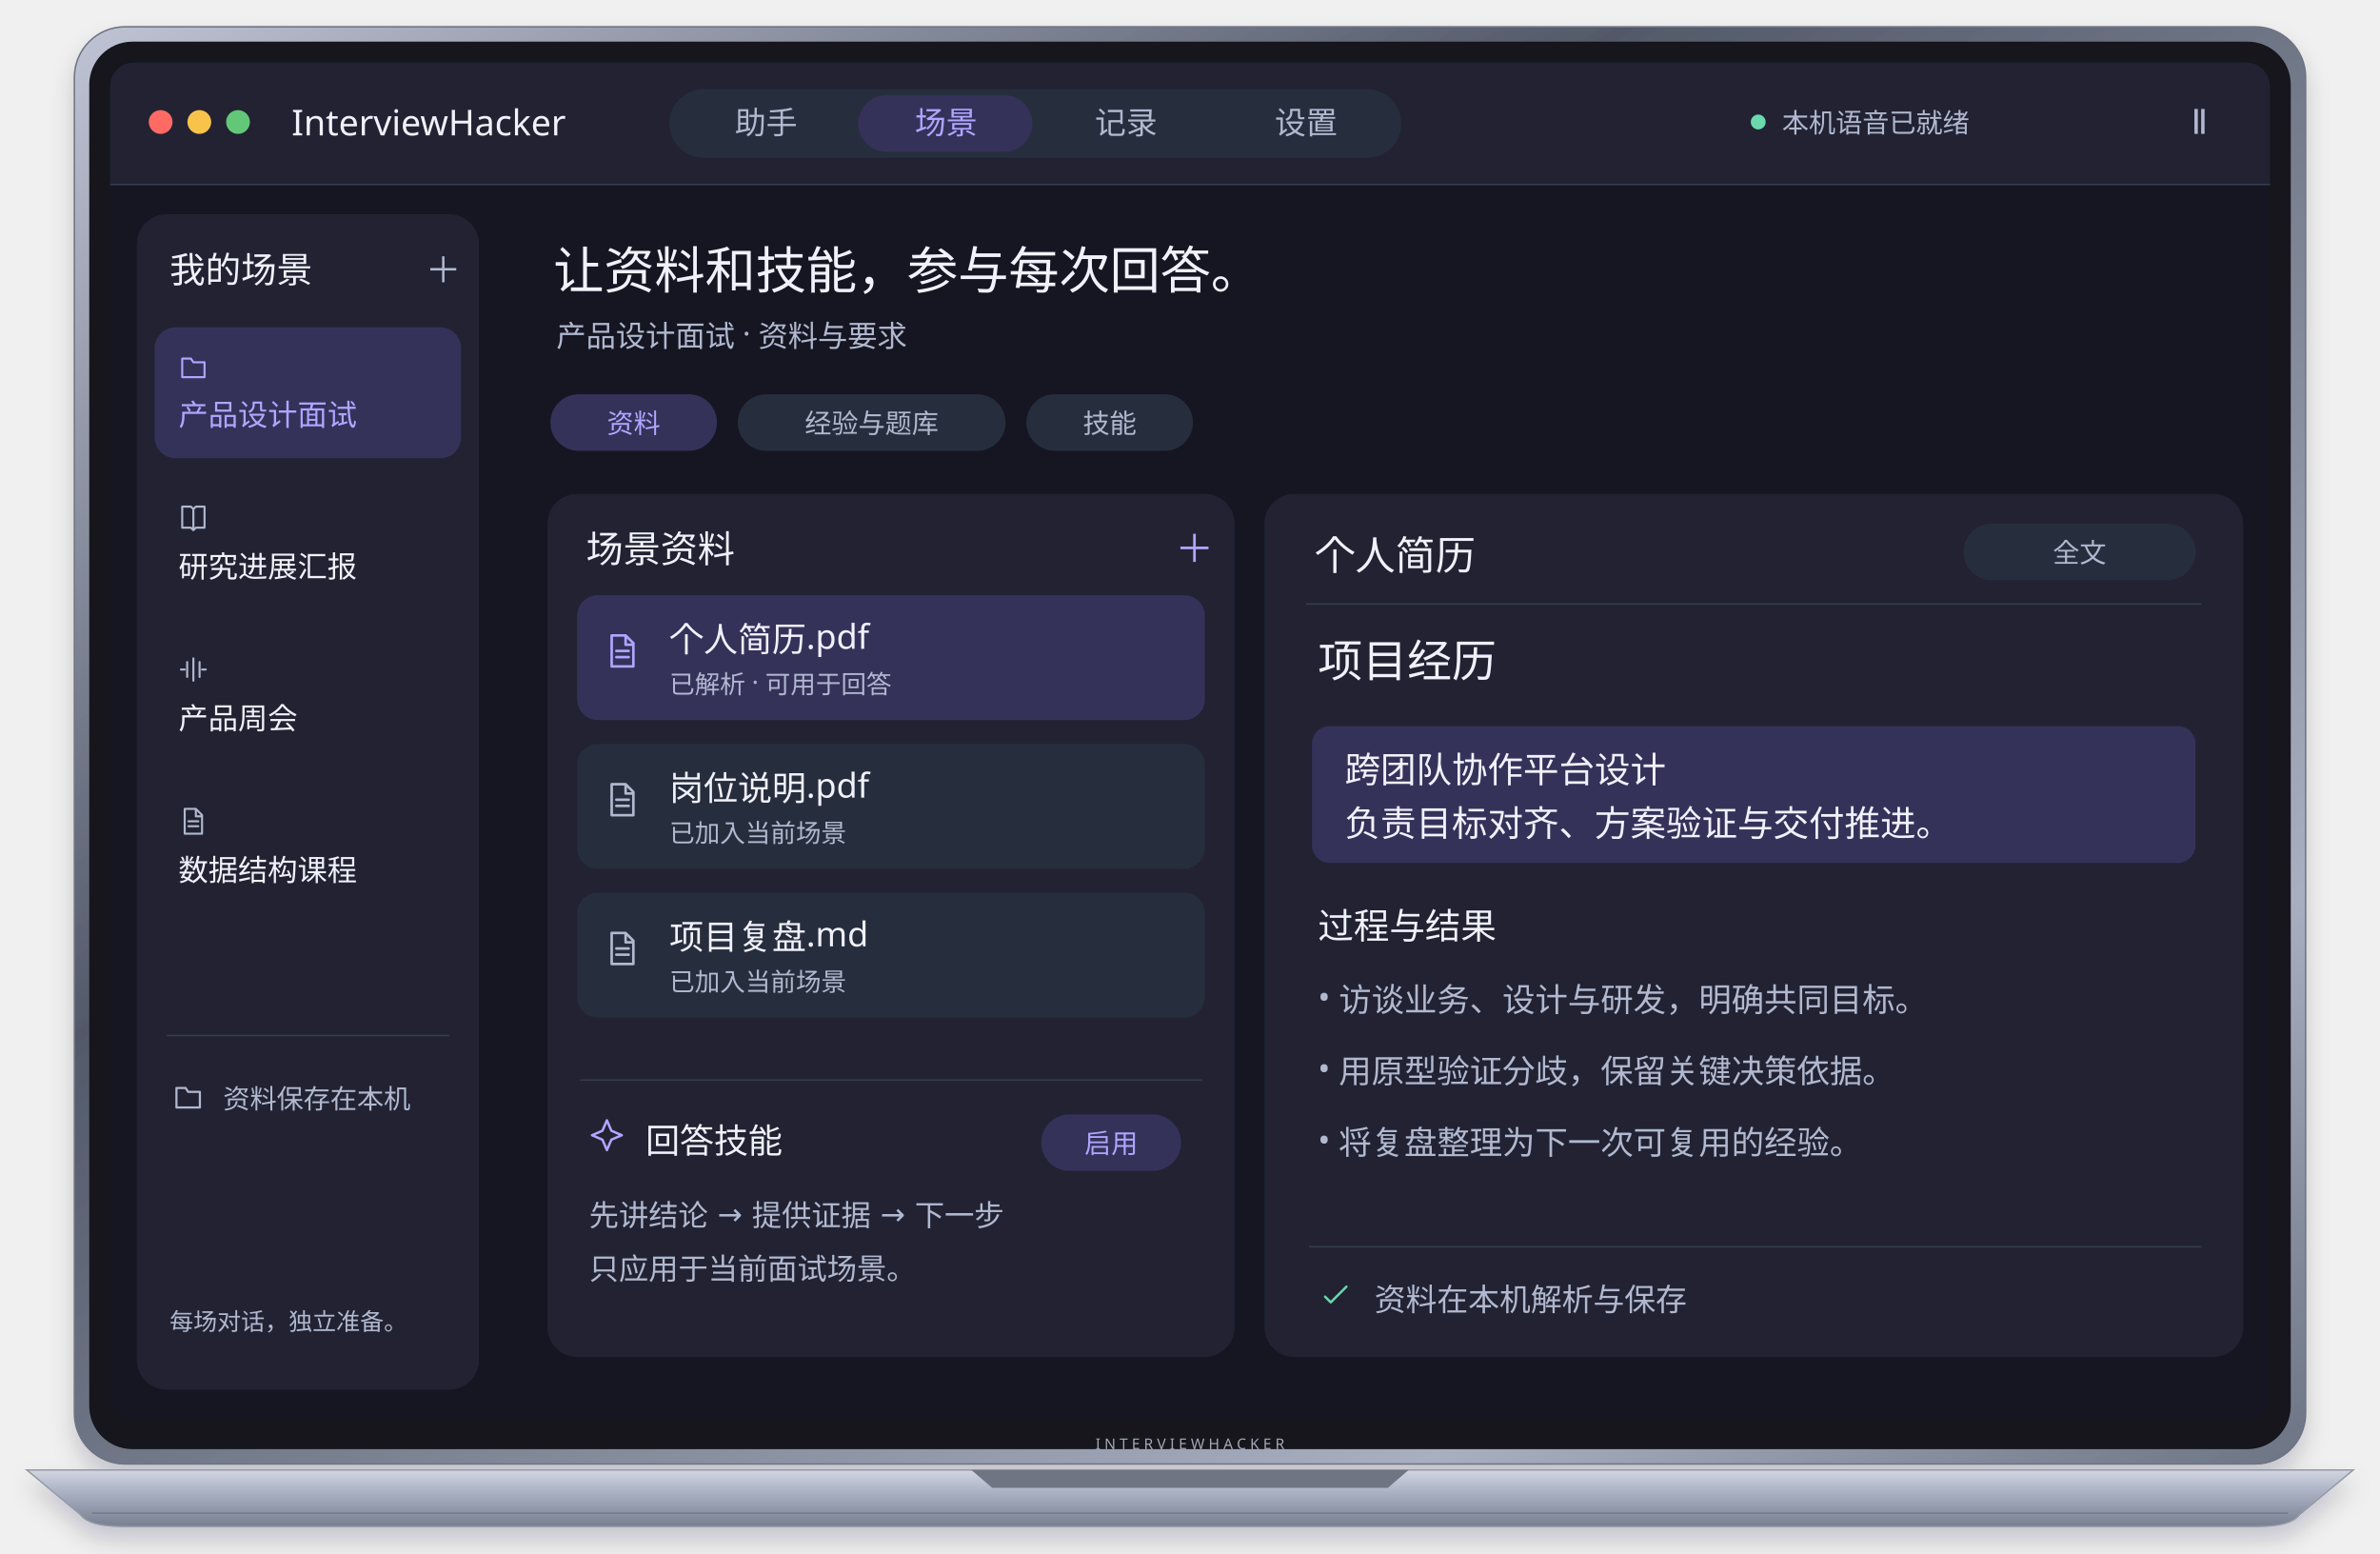
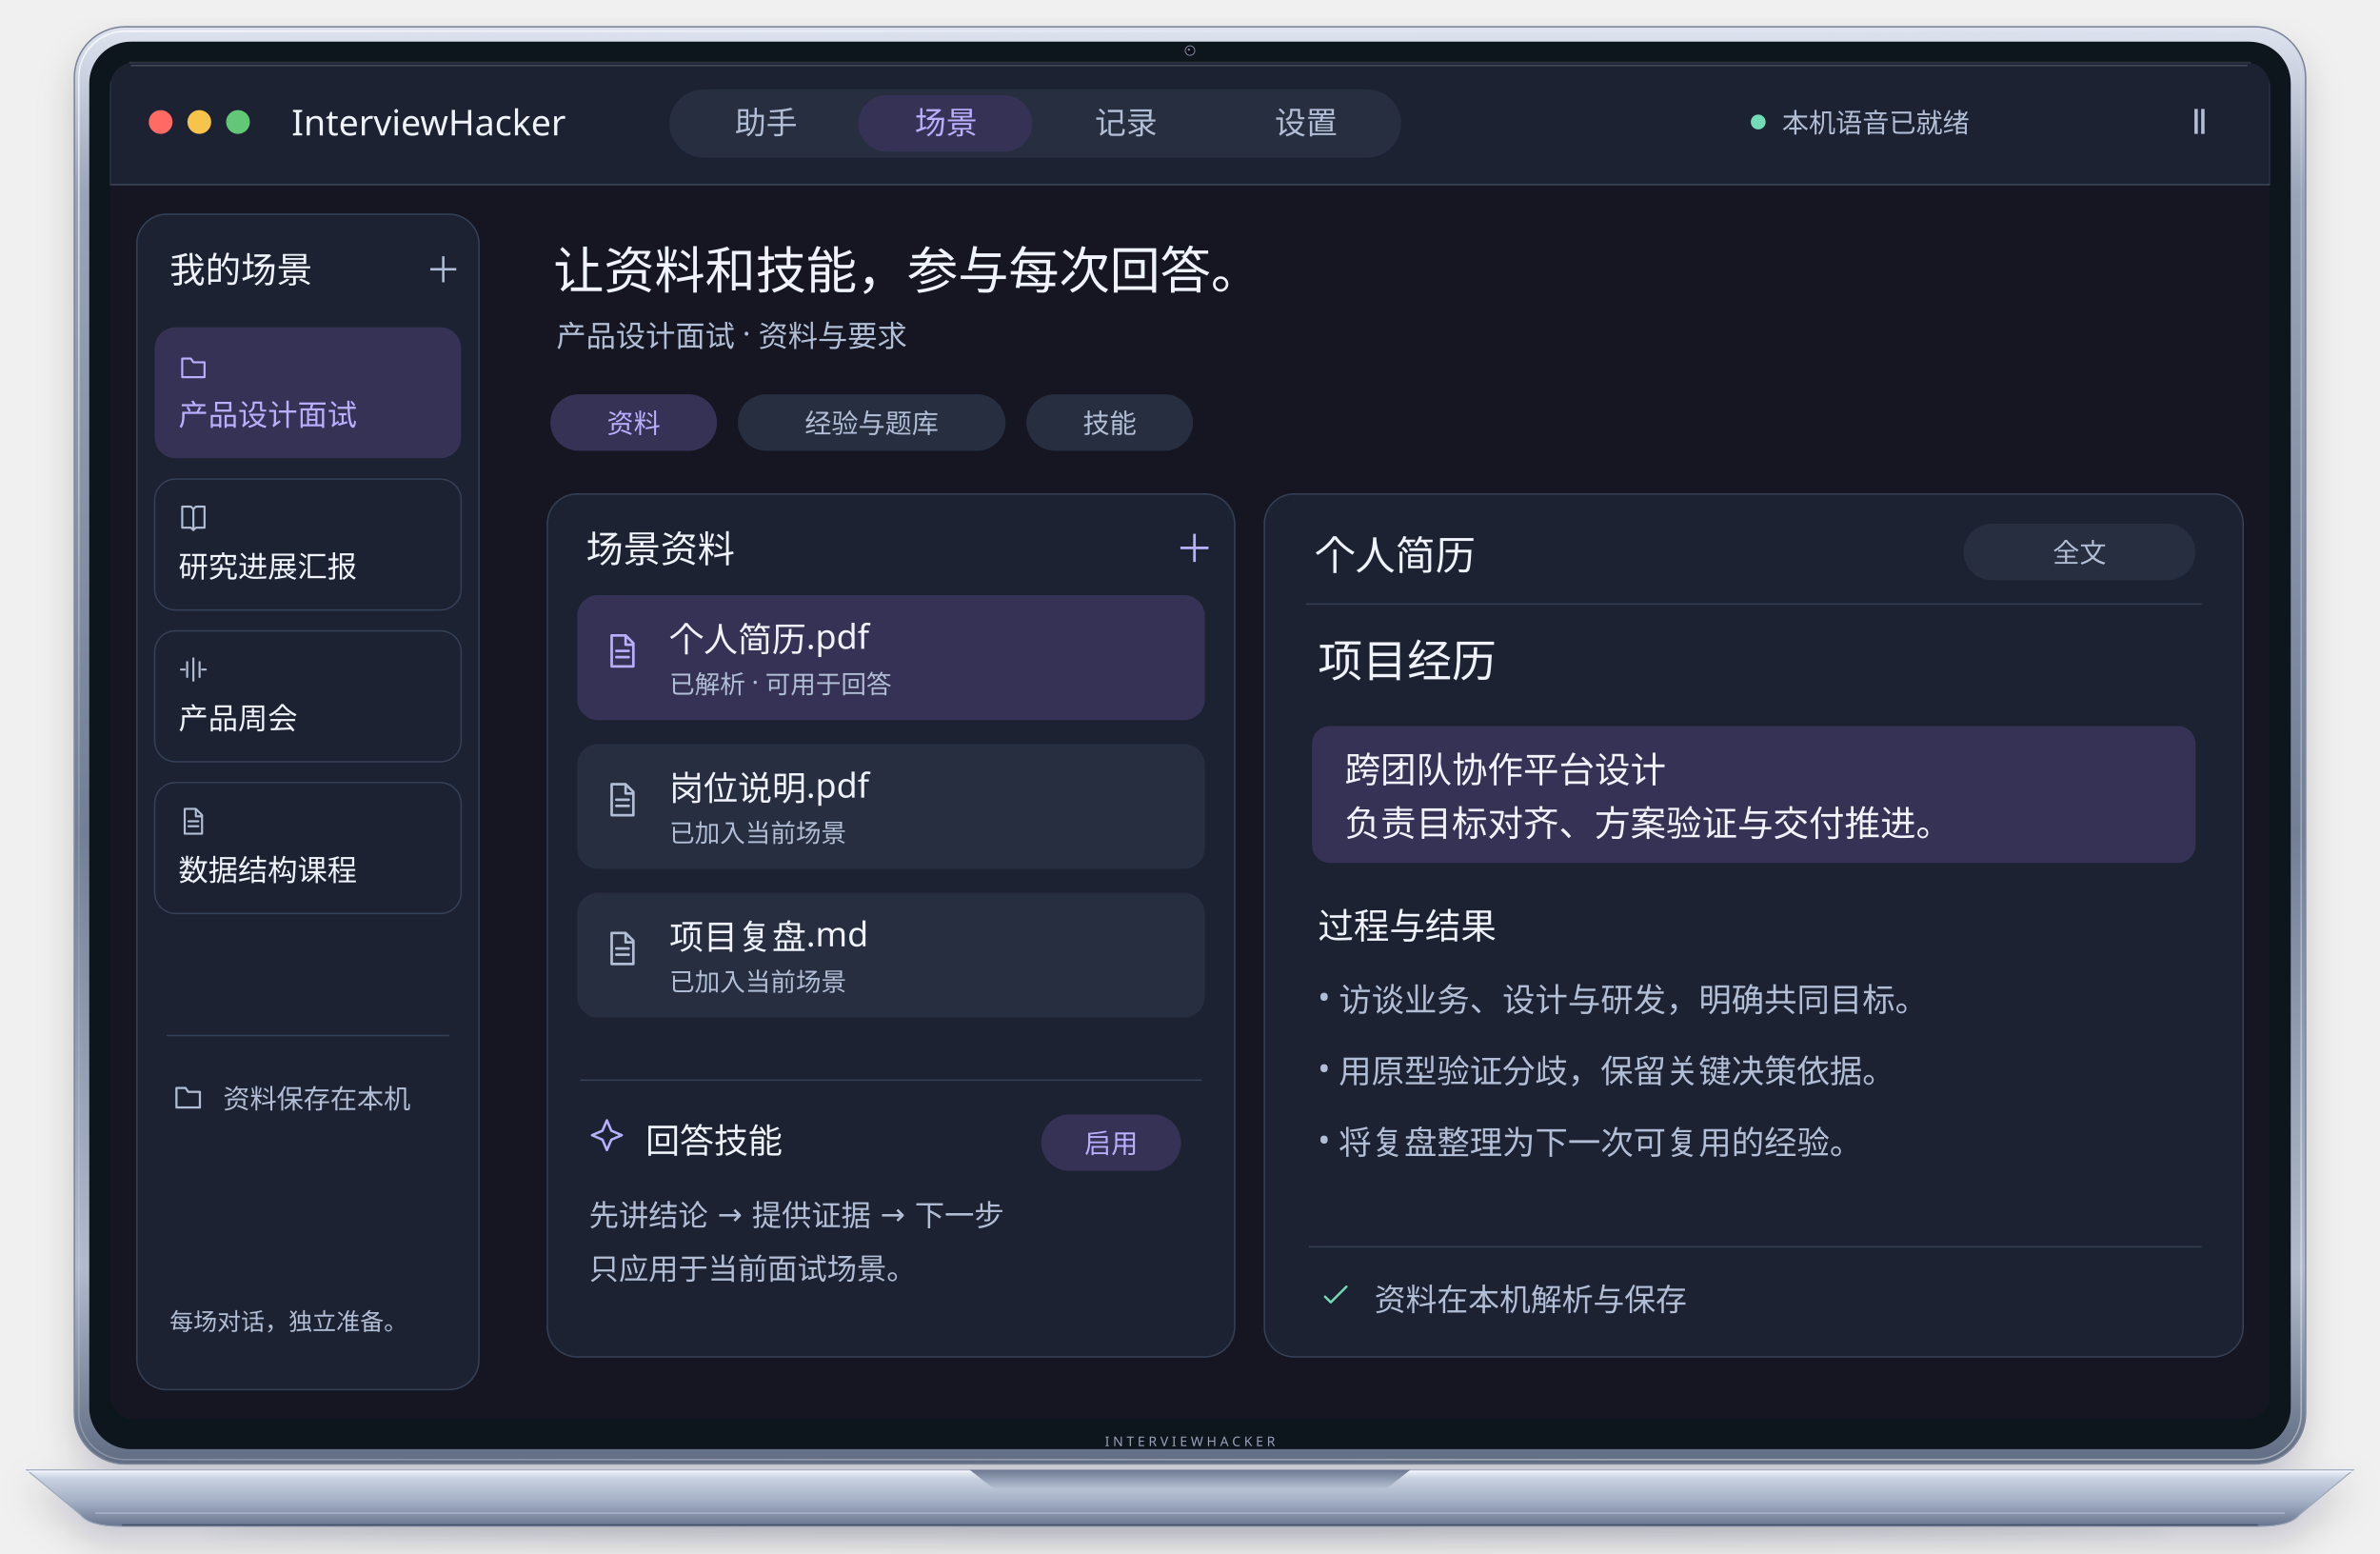
<svg xmlns="http://www.w3.org/2000/svg" width="1600" height="1044" viewBox="0 0 1600 1044" fill="none">
  <defs>
    <linearGradient id="accent" x1="0" y1="0" x2="1" y2="1">
-       <stop stop-color="#7564f4" />
-       <stop offset="1" stop-color="#9e6af4" />
+       <stop stop-color="#7265ed" />
+       <stop offset="1" stop-color="#9769ee" />
    </linearGradient>
-     <linearGradient id="metal" x1="0" y1="0" x2="1" y2="1">
-       <stop stop-color="#bfc5d4" />
-       <stop offset=".35" stop-color="#525968" />
-       <stop offset=".8" stop-color="#a7afc0" />
-       <stop offset="1" stop-color="#6b7383" />
+     <linearGradient id="metal" x1="0" y1="0" x2="0" y2="1">
+       <stop stop-color="#e1e6f1" />
+       <stop offset=".12" stop-color="#9aa4b8" />
+       <stop offset=".56" stop-color="#737f96" />
+       <stop offset=".86" stop-color="#b2bbcc" />
+       <stop offset="1" stop-color="#5d6980" />
+     </linearGradient>
+     <linearGradient id="rim-light" x1="0" y1="0" x2=".7" y2="1">
+       <stop stop-color="#fff" stop-opacity=".8" />
+       <stop offset=".42" stop-color="#e0e8fb" stop-opacity=".14" />
+       <stop offset="1" stop-color="#fff" stop-opacity=".4" />
    </linearGradient>
    <linearGradient id="base" x1="0" y1="0" x2="0" y2="1">
-       <stop stop-color="#d2d6e1" />
-       <stop offset=".35" stop-color="#aeb5c6" />
-       <stop offset="1" stop-color="#777f90" />
+       <stop stop-color="#f0f3fa" />
+       <stop offset=".16" stop-color="#c7d0df" />
+       <stop offset=".55" stop-color="#a4b0c5" />
+       <stop offset="1" stop-color="#67758f" />
+     </linearGradient>
+     <linearGradient id="notch" x1="0" y1="0" x2="0" y2="1">
+       <stop stop-color="#6c7991" />
+       <stop offset="1" stop-color="#b8c3d5" />
    </linearGradient>
    <clipPath id="display">
      <rect x="74" y="42" width="1452" height="912" rx="16" />
    </clipPath>
-     <filter id="device-shadow" x="-10%" y="-10%" width="120%" height="135%">
-       <feDropShadow dx="0" dy="9" stdDeviation="8" flood-color="#0e1427" flood-opacity=".18" />
+     <filter id="device-shadow" x="-8%" y="-6%" width="116%" height="126%">
+       <feDropShadow dx="0" dy="12" stdDeviation="12" flood-color="#0d1426" flood-opacity=".17" />
+     </filter>
+     <filter id="contact-shadow" x="-10%" y="-100%" width="120%" height="300%">
+       <feGaussianBlur stdDeviation="6" />
    </filter>
    <filter id="card-shadow" x="-20%" y="-20%" width="140%" height="160%">
-       <feDropShadow dx="0" dy="22" stdDeviation="22" flood-color="#0e1427" flood-opacity=".18" />
+       <feDropShadow dx="0" dy="15" stdDeviation="17" flood-color="#0d1426" flood-opacity=".16" />
    </filter>
    <filter id="phone-shadow" x="-20%" y="-10%" width="140%" height="130%">
-       <feDropShadow dx="0" dy="12" stdDeviation="10" flood-color="#0e1427" flood-opacity=".2" />
+       <feDropShadow dx="0" dy="12" stdDeviation="10" flood-color="#0d1426" flood-opacity=".18" />
    </filter>
  </defs>
  <g font-family="'HarmonyOS Sans SC','PingFang SC','Microsoft YaHei',sans-serif" text-rendering="geometricPrecision">
+     <ellipse cx="800" cy="1026" rx="660" ry="6" fill="#101626" opacity=".16" filter="url(#contact-shadow)" />
    <g filter="url(#device-shadow)">
-       <rect x="50" y="18" width="1500" height="966" rx="34" fill="url(#metal)" stroke="#6e7283" />
-       <rect x="60" y="28" width="1480" height="946" rx="29" fill="#12141b" stroke="none" />
+       <rect x="50" y="18" width="1500" height="966" rx="34" fill="url(#metal)" stroke="#7b8498" />
+       <rect x="53" y="21" width="1494" height="960" rx="31" fill="none" stroke="url(#rim-light)" />
+       <rect x="60" y="28" width="1480" height="946" rx="28" fill="#10131b" stroke="none" />
+       <path d="M87 42H1513" stroke="#bfc8db" stroke-opacity=".25" />
+       <circle cx="800" cy="34" r="3.2" fill="#090d15" stroke="#8491aa" stroke-width=".6" />
+       <circle cx="799.3" cy="33.3" r=".8" fill="#7186a5" />
      <g clip-path="url(#display)">
-         <rect x="74" y="42" width="1452" height="912" rx="16" fill="#141722" stroke="none" />
-         <rect x="74" y="42" width="1452" height="82" rx="0" fill="#202433" stroke="none" />
-         <path d="M74 124H1526" stroke="#363c50" />
+         <rect x="74" y="42" width="1452" height="912" rx="16" fill="#121723" stroke="none" />
+         <rect x="74" y="42" width="1452" height="82" rx="0" fill="#1c2232" stroke="#343f55" />
+         <path d="M74 124H1526" stroke="#343f55" />
        <circle cx="108" cy="82" r="8" fill="#ff6a65" />
        <circle cx="134" cy="82" r="8" fill="#f8c34b" />
        <circle cx="160" cy="82" r="8" fill="#62c878" />
-         <text x="196" y="91" font-size="24" font-weight="500" fill="#f0f1fa">InterviewHacker</text>
-         <rect x="450" y="60" width="492" height="46" rx="23" fill="#282d3e" stroke="none" />
-         <text x="515" y="90" font-size="21" font-weight="500" fill="#b1b8cf" text-anchor="middle">助手</text>
-         <rect x="577" y="64" width="117" height="38" rx="19" fill="#35305a" stroke="none" />
-         <text x="636" y="90" font-size="21" font-weight="500" fill="#b0a6ff" text-anchor="middle">场景</text>
-         <text x="757" y="90" font-size="21" font-weight="500" fill="#b1b8cf" text-anchor="middle">记录</text>
-         <text x="878" y="90" font-size="21" font-weight="500" fill="#b1b8cf" text-anchor="middle">设置</text>
-         <circle cx="1182" cy="82" r="5" fill="#6ad9ae" />
-         <text x="1198" y="89" font-size="18" font-weight="400" fill="#b1b8cf">本机语音已就绪</text>
-         <text x="1473" y="90" font-size="23" font-weight="400" fill="#b1b8cf">Ⅱ</text>
-         <rect x="92" y="144" width="230" height="790" rx="20" fill="#202433" stroke="none" />
-         <text x="114" y="190" font-size="24" font-weight="500" fill="#f0f1fa">我的场景</text>
-         <text x="286" y="190" font-size="24" font-weight="400" fill="#b1b8cf">＋</text>
-         <rect x="104" y="220" width="206" height="88" rx="14" fill="#35305a" stroke="none" />
-         <g transform="translate(120 236) scale(0.8333333)" fill="none" stroke="#b0a6ff" stroke-width="1.65" stroke-linecap="round" stroke-linejoin="round">
+         <text x="196" y="91" font-size="24" font-weight="500" fill="#f0f3fc">InterviewHacker</text>
+         <rect x="450" y="60" width="492" height="46" rx="23" fill="#252d40" stroke="none" />
+         <text x="515" y="90" font-size="21" font-weight="500" fill="#b2bed5" text-anchor="middle">助手</text>
+         <rect x="577" y="64" width="117" height="38" rx="19" fill="#353254" stroke="none" />
+         <text x="636" y="90" font-size="21" font-weight="500" fill="#b9afff" text-anchor="middle">场景</text>
+         <text x="757" y="90" font-size="21" font-weight="500" fill="#b2bed5" text-anchor="middle">记录</text>
+         <text x="878" y="90" font-size="21" font-weight="500" fill="#b2bed5" text-anchor="middle">设置</text>
+         <circle cx="1182" cy="82" r="5" fill="#73dbb5" />
+         <text x="1198" y="89" font-size="18" font-weight="400" fill="#b2bed5">本机语音已就绪</text>
+         <text x="1473" y="90" font-size="23" font-weight="400" fill="#b2bed5">Ⅱ</text>
+         <rect x="92" y="144" width="230" height="790" rx="20" fill="#1c2232" stroke="#343f55" />
+         <text x="114" y="190" font-size="24" font-weight="500" fill="#f0f3fc">我的场景</text>
+         <text x="286" y="190" font-size="24" font-weight="400" fill="#b2bed5">＋</text>
+         <rect x="104" y="220" width="206" height="88" rx="14" fill="#353254" stroke="none" />
+         <g transform="translate(120 236) scale(0.8333333)" fill="none" stroke="#b9afff" stroke-width="1.65" stroke-linecap="round" stroke-linejoin="round">
          <path d="M3 6h7l2 3h9v12H3z" />
        </g>
-         <text x="120" y="286" font-size="20" font-weight="500" fill="#b0a6ff">产品设计面试</text>
-         <rect x="104" y="322" width="206" height="88" rx="14" fill="#202433" stroke="none" />
-         <g transform="translate(120 338) scale(0.8333333)" fill="none" stroke="#b1b8cf" stroke-width="1.65" stroke-linecap="round" stroke-linejoin="round">
+         <text x="120" y="286" font-size="20" font-weight="500" fill="#b9afff">产品设计面试</text>
+         <rect x="104" y="322" width="206" height="88" rx="14" fill="#1c2232" stroke="#343f55" />
+         <g transform="translate(120 338) scale(0.8333333)" fill="none" stroke="#b2bed5" stroke-width="1.65" stroke-linecap="round" stroke-linejoin="round">
          <path d="M3 3h7l2 2 2-2h7v17h-7l-2 2-2-2H3zM12 5v17" />
        </g>
-         <text x="120" y="388" font-size="20" font-weight="400" fill="#f0f1fa">研究进展汇报</text>
-         <rect x="104" y="424" width="206" height="88" rx="14" fill="#202433" stroke="none" />
-         <g transform="translate(120 440) scale(0.8333333)" fill="none" stroke="#b1b8cf" stroke-width="1.65" stroke-linecap="round" stroke-linejoin="round">
+         <text x="120" y="388" font-size="20" font-weight="400" fill="#f0f3fc">研究进展汇报</text>
+         <rect x="104" y="424" width="206" height="88" rx="14" fill="#1c2232" stroke="#343f55" />
+         <g transform="translate(120 440) scale(0.8333333)" fill="none" stroke="#b2bed5" stroke-width="1.65" stroke-linecap="round" stroke-linejoin="round">
          <path d="M2 12h3m2-6v12m5-15v18m5-15v12m2-6h3" />
        </g>
-         <text x="120" y="490" font-size="20" font-weight="400" fill="#f0f1fa">产品周会</text>
-         <rect x="104" y="526" width="206" height="88" rx="14" fill="#202433" stroke="none" />
-         <g transform="translate(120 542) scale(0.8333333)" fill="none" stroke="#b1b8cf" stroke-width="1.65" stroke-linecap="round" stroke-linejoin="round">
+         <text x="120" y="490" font-size="20" font-weight="400" fill="#f0f3fc">产品周会</text>
+         <rect x="104" y="526" width="206" height="88" rx="14" fill="#1c2232" stroke="#343f55" />
+         <g transform="translate(120 542) scale(0.8333333)" fill="none" stroke="#b2bed5" stroke-width="1.65" stroke-linecap="round" stroke-linejoin="round">
          <path d="M5 2h9l5 5v15H5zM14 2v6h5M8 12h8M8 16h8" />
        </g>
-         <text x="120" y="592" font-size="20" font-weight="400" fill="#f0f1fa">数据结构课程</text>
-         <path d="M112 696H302" stroke="#363c50" />
-         <g transform="translate(116 726) scale(0.875)" fill="none" stroke="#b1b8cf" stroke-width="1.65" stroke-linecap="round" stroke-linejoin="round">
+         <text x="120" y="592" font-size="20" font-weight="400" fill="#f0f3fc">数据结构课程</text>
+         <path d="M112 696H302" stroke="#343f55" />
+         <g transform="translate(116 726) scale(0.875)" fill="none" stroke="#b2bed5" stroke-width="1.65" stroke-linecap="round" stroke-linejoin="round">
          <path d="M3 6h7l2 3h9v12H3z" />
        </g>
-         <text x="150" y="745" font-size="18" font-weight="400" fill="#b1b8cf">资料保存在本机</text>
-         <text x="114" y="894" font-size="16" font-weight="400" fill="#b1b8cf">每场对话，独立准备。</text>
-         <text x="372" y="194" font-size="34" font-weight="500" fill="#f0f1fa">让资料和技能，参与每次回答。</text>
-         <text x="374" y="233" font-size="20" font-weight="400" fill="#b1b8cf">产品设计面试 · 资料与要求</text>
-         <rect x="370" y="265" width="112" height="38" rx="19" fill="#35305a" stroke="none" />
-         <text x="426" y="291" font-size="18" font-weight="500" fill="#b0a6ff" text-anchor="middle">资料</text>
-         <rect x="496" y="265" width="180" height="38" rx="19" fill="#282d3e" stroke="none" />
-         <text x="586" y="291" font-size="18" font-weight="500" fill="#b1b8cf" text-anchor="middle">经验与题库</text>
-         <rect x="690" y="265" width="112" height="38" rx="19" fill="#282d3e" stroke="none" />
-         <text x="746" y="291" font-size="18" font-weight="500" fill="#b1b8cf" text-anchor="middle">技能</text>
-         <rect x="368" y="332" width="462" height="580" rx="20" fill="#202433" stroke="none" />
-         <rect x="850" y="332" width="658" height="580" rx="20" fill="#202433" stroke="none" />
-         <text x="394" y="378" font-size="25" font-weight="500" fill="#f0f1fa">场景资料</text>
-         <text x="790" y="378" font-size="26" font-weight="400" fill="#b0a6ff">＋</text>
-         <rect x="388" y="400" width="422" height="84" rx="14" fill="#35305a" stroke="none" />
-         <g transform="translate(406 425) scale(1.041667)" fill="none" stroke="#b0a6ff" stroke-width="1.65" stroke-linecap="round" stroke-linejoin="round">
+         <text x="150" y="745" font-size="18" font-weight="400" fill="#b2bed5">资料保存在本机</text>
+         <text x="114" y="894" font-size="16" font-weight="400" fill="#b2bed5">每场对话，独立准备。</text>
+         <text x="372" y="194" font-size="34" font-weight="500" fill="#f0f3fc">让资料和技能，参与每次回答。</text>
+         <text x="374" y="233" font-size="20" font-weight="400" fill="#b2bed5">产品设计面试 · 资料与要求</text>
+         <rect x="370" y="265" width="112" height="38" rx="19" fill="#353254" stroke="none" />
+         <text x="426" y="291" font-size="18" font-weight="500" fill="#b9afff" text-anchor="middle">资料</text>
+         <rect x="496" y="265" width="180" height="38" rx="19" fill="#252d40" stroke="none" />
+         <text x="586" y="291" font-size="18" font-weight="500" fill="#b2bed5" text-anchor="middle">经验与题库</text>
+         <rect x="690" y="265" width="112" height="38" rx="19" fill="#252d40" stroke="none" />
+         <text x="746" y="291" font-size="18" font-weight="500" fill="#b2bed5" text-anchor="middle">技能</text>
+         <rect x="368" y="332" width="462" height="580" rx="20" fill="#1c2232" stroke="#343f55" />
+         <rect x="850" y="332" width="658" height="580" rx="20" fill="#1c2232" stroke="#343f55" />
+         <text x="394" y="378" font-size="25" font-weight="500" fill="#f0f3fc">场景资料</text>
+         <text x="790" y="378" font-size="26" font-weight="400" fill="#b9afff">＋</text>
+         <rect x="388" y="400" width="422" height="84" rx="14" fill="#353254" stroke="none" />
+         <g transform="translate(406 425) scale(1.041667)" fill="none" stroke="#b9afff" stroke-width="1.65" stroke-linecap="round" stroke-linejoin="round">
          <path d="M5 2h9l5 5v15H5zM14 2v6h5M8 12h8M8 16h8" />
        </g>
-         <text x="450" y="438" font-size="23" font-weight="500" fill="#f0f1fa">个人简历.pdf</text>
-         <text x="450" y="466" font-size="17" font-weight="400" fill="#b1b8cf">已解析 · 可用于回答</text>
-         <rect x="388" y="500" width="422" height="84" rx="14" fill="#282d3e" stroke="none" />
-         <g transform="translate(406 525) scale(1.041667)" fill="none" stroke="#b1b8cf" stroke-width="1.65" stroke-linecap="round" stroke-linejoin="round">
+         <text x="450" y="438" font-size="23" font-weight="500" fill="#f0f3fc">个人简历.pdf</text>
+         <text x="450" y="466" font-size="17" font-weight="400" fill="#b2bed5">已解析 · 可用于回答</text>
+         <rect x="388" y="500" width="422" height="84" rx="14" fill="#252d40" stroke="none" />
+         <g transform="translate(406 525) scale(1.041667)" fill="none" stroke="#b2bed5" stroke-width="1.65" stroke-linecap="round" stroke-linejoin="round">
          <path d="M5 2h9l5 5v15H5zM14 2v6h5M8 12h8M8 16h8" />
        </g>
-         <text x="450" y="538" font-size="23" font-weight="500" fill="#f0f1fa">岗位说明.pdf</text>
-         <text x="450" y="566" font-size="17" font-weight="400" fill="#b1b8cf">已加入当前场景</text>
-         <rect x="388" y="600" width="422" height="84" rx="14" fill="#282d3e" stroke="none" />
-         <g transform="translate(406 625) scale(1.041667)" fill="none" stroke="#b1b8cf" stroke-width="1.65" stroke-linecap="round" stroke-linejoin="round">
+         <text x="450" y="538" font-size="23" font-weight="500" fill="#f0f3fc">岗位说明.pdf</text>
+         <text x="450" y="566" font-size="17" font-weight="400" fill="#b2bed5">已加入当前场景</text>
+         <rect x="388" y="600" width="422" height="84" rx="14" fill="#252d40" stroke="none" />
+         <g transform="translate(406 625) scale(1.041667)" fill="none" stroke="#b2bed5" stroke-width="1.65" stroke-linecap="round" stroke-linejoin="round">
          <path d="M5 2h9l5 5v15H5zM14 2v6h5M8 12h8M8 16h8" />
        </g>
-         <text x="450" y="638" font-size="23" font-weight="500" fill="#f0f1fa">项目复盘.md</text>
-         <text x="450" y="666" font-size="17" font-weight="400" fill="#b1b8cf">已加入当前场景</text>
-         <path d="M390 726H808" stroke="#363c50" />
-         <g transform="translate(396 751) scale(1)" fill="none" stroke="#b0a6ff" stroke-width="1.65" stroke-linecap="round" stroke-linejoin="round">
+         <text x="450" y="638" font-size="23" font-weight="500" fill="#f0f3fc">项目复盘.md</text>
+         <text x="450" y="666" font-size="17" font-weight="400" fill="#b2bed5">已加入当前场景</text>
+         <path d="M390 726H808" stroke="#343f55" />
+         <g transform="translate(396 751) scale(1)" fill="none" stroke="#b9afff" stroke-width="1.65" stroke-linecap="round" stroke-linejoin="round">
          <path d="m12 2 3 7 7 3-7 3-3 7-3-7-7-3 7-3z" />
        </g>
-         <text x="434" y="775" font-size="23" font-weight="500" fill="#f0f1fa">回答技能</text>
-         <rect x="700" y="749" width="94" height="38" rx="19" fill="#35305a" stroke="none" />
-         <text x="747" y="775" font-size="18" font-weight="500" fill="#b0a6ff" text-anchor="middle">启用</text>
-         <text x="396" y="824" font-size="20" font-weight="400" fill="#b1b8cf">先讲结论 → 提供证据 → 下一步</text>
-         <text x="396" y="860" font-size="20" font-weight="400" fill="#b1b8cf">只应用于当前面试场景。</text>
-         <text x="884" y="383" font-size="27" font-weight="500" fill="#f0f1fa">个人简历</text>
-         <rect x="1320" y="352" width="156" height="38" rx="19" fill="#282d3e" stroke="none" />
-         <text x="1398" y="378" font-size="18" font-weight="500" fill="#b1b8cf" text-anchor="middle">全文</text>
-         <path d="M878 406H1480" stroke="#363c50" />
-         <text x="886" y="455" font-size="30" font-weight="500" fill="#f0f1fa">项目经历</text>
-         <rect x="882" y="488" width="594" height="92" rx="12" fill="#35305a" stroke="none" />
-         <text x="904" y="526" font-size="24" font-weight="400" fill="#f0f1fa">跨团队协作平台设计</text>
-         <text x="904" y="562" font-size="24" font-weight="400" fill="#f0f1fa">负责目标对齐、方案验证与交付推进。</text>
-         <text x="886" y="631" font-size="24" font-weight="500" fill="#f0f1fa">过程与结果</text>
-         <text x="886" y="678" font-size="22" font-weight="400" fill="#b1b8cf">• 访谈业务、设计与研发，明确共同目标。</text>
-         <text x="886" y="726" font-size="22" font-weight="400" fill="#b1b8cf">• 用原型验证分歧，保留关键决策依据。</text>
-         <text x="886" y="774" font-size="22" font-weight="400" fill="#b1b8cf">• 将复盘整理为下一次可复用的经验。</text>
-         <path d="M880 838H1480" stroke="#363c50" />
-         <g transform="translate(886 860) scale(0.9583333)" fill="none" stroke="#6ad9ae" stroke-width="1.65" stroke-linecap="round" stroke-linejoin="round">
+         <text x="434" y="775" font-size="23" font-weight="500" fill="#f0f3fc">回答技能</text>
+         <rect x="700" y="749" width="94" height="38" rx="19" fill="#353254" stroke="none" />
+         <text x="747" y="775" font-size="18" font-weight="500" fill="#b9afff" text-anchor="middle">启用</text>
+         <text x="396" y="824" font-size="20" font-weight="400" fill="#b2bed5">先讲结论 → 提供证据 → 下一步</text>
+         <text x="396" y="860" font-size="20" font-weight="400" fill="#b2bed5">只应用于当前面试场景。</text>
+         <text x="884" y="383" font-size="27" font-weight="500" fill="#f0f3fc">个人简历</text>
+         <rect x="1320" y="352" width="156" height="38" rx="19" fill="#252d40" stroke="none" />
+         <text x="1398" y="378" font-size="18" font-weight="500" fill="#b2bed5" text-anchor="middle">全文</text>
+         <path d="M878 406H1480" stroke="#343f55" />
+         <text x="886" y="455" font-size="30" font-weight="500" fill="#f0f3fc">项目经历</text>
+         <rect x="882" y="488" width="594" height="92" rx="12" fill="#353254" stroke="none" />
+         <text x="904" y="526" font-size="24" font-weight="400" fill="#f0f3fc">跨团队协作平台设计</text>
+         <text x="904" y="562" font-size="24" font-weight="400" fill="#f0f3fc">负责目标对齐、方案验证与交付推进。</text>
+         <text x="886" y="631" font-size="24" font-weight="500" fill="#f0f3fc">过程与结果</text>
+         <text x="886" y="678" font-size="22" font-weight="400" fill="#b2bed5">• 访谈业务、设计与研发，明确共同目标。</text>
+         <text x="886" y="726" font-size="22" font-weight="400" fill="#b2bed5">• 用原型验证分歧，保留关键决策依据。</text>
+         <text x="886" y="774" font-size="22" font-weight="400" fill="#b2bed5">• 将复盘整理为下一次可复用的经验。</text>
+         <path d="M880 838H1480" stroke="#343f55" />
+         <g transform="translate(886 860) scale(0.9583333)" fill="none" stroke="#73dbb5" stroke-width="1.65" stroke-linecap="round" stroke-linejoin="round">
          <path d="m5 12 4 4L20 5" />
        </g>
-         <text x="924" y="881" font-size="21" font-weight="400" fill="#b1b8cf">资料在本机解析与保存</text>
+         <text x="924" y="881" font-size="21" font-weight="400" fill="#b2bed5">资料在本机解析与保存</text>
      </g>
-       <text x="800" y="974" font-size="10" font-weight="500" fill="#a4a8b6" text-anchor="middle">I N T E R V I E W H A C K E R</text>
-       <path d="M18 988H1582L1546 1018Q1540 1026 1518 1026H82Q60 1026 54 1018Z" fill="url(#base)" stroke="#959aa9" />
-       <path d="M653 988H947L933 1000H667Z" fill="#707584" />
-       <path d="M62 1017H1538" stroke="#636978" opacity=".6" />
+       <path d="M88 44H1511" stroke="#fff" stroke-opacity=".18" />
+       <text x="800" y="972" font-size="9" font-weight="500" fill="#98a3ba" text-anchor="middle">I N T E R V I E W H A C K E R</text>
+       <path d="M18 988H1582L1546 1018Q1540 1026 1518 1026H82Q60 1026 54 1018Z" fill="url(#base)" stroke="#9ca6bb" stroke-width=".8" />
+       <path d="M18 989H1582" stroke="#f4f6fd" stroke-opacity=".8" />
+       <path d="M652 988H948L934 999Q932 1001 926 1001H674Q668 1001 666 999Z" fill="url(#notch)" />
+       <path d="M64 1017H1536" stroke="#f0f3fc" stroke-opacity=".34" />
+       <path d="M82 1025H1518" stroke="#3a4356" stroke-opacity=".74" />
    </g>
  </g>
</svg>
